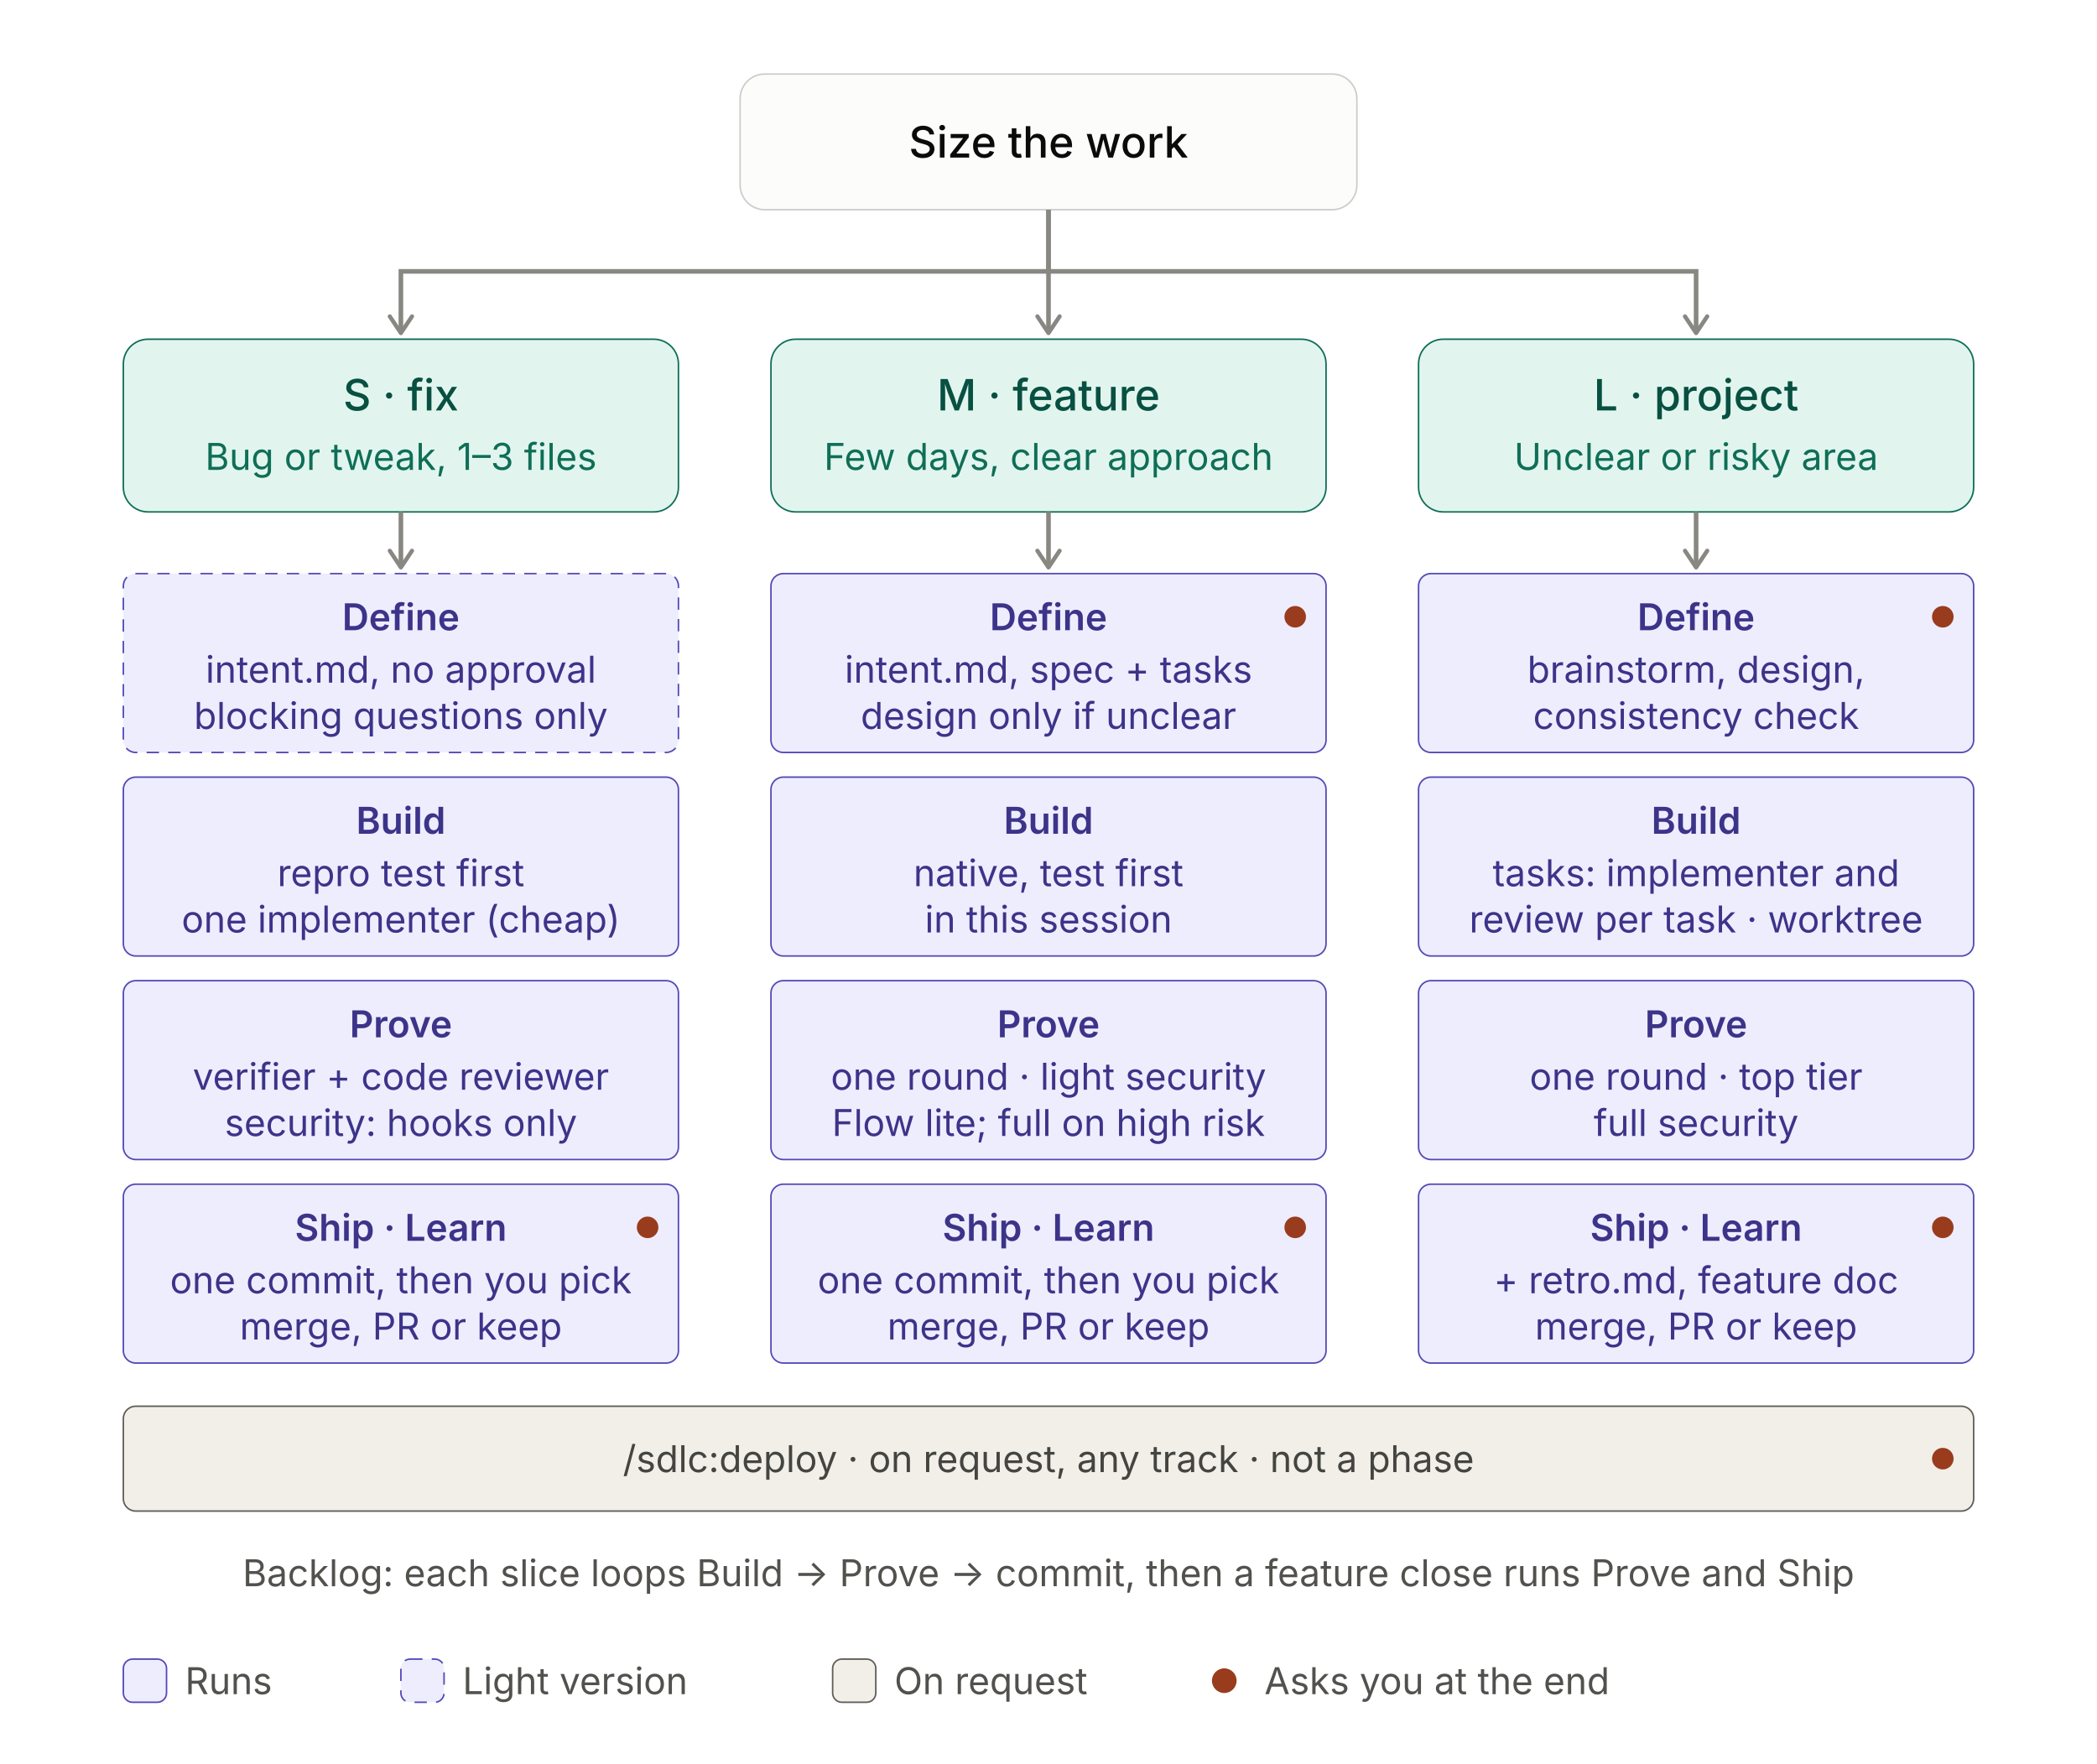
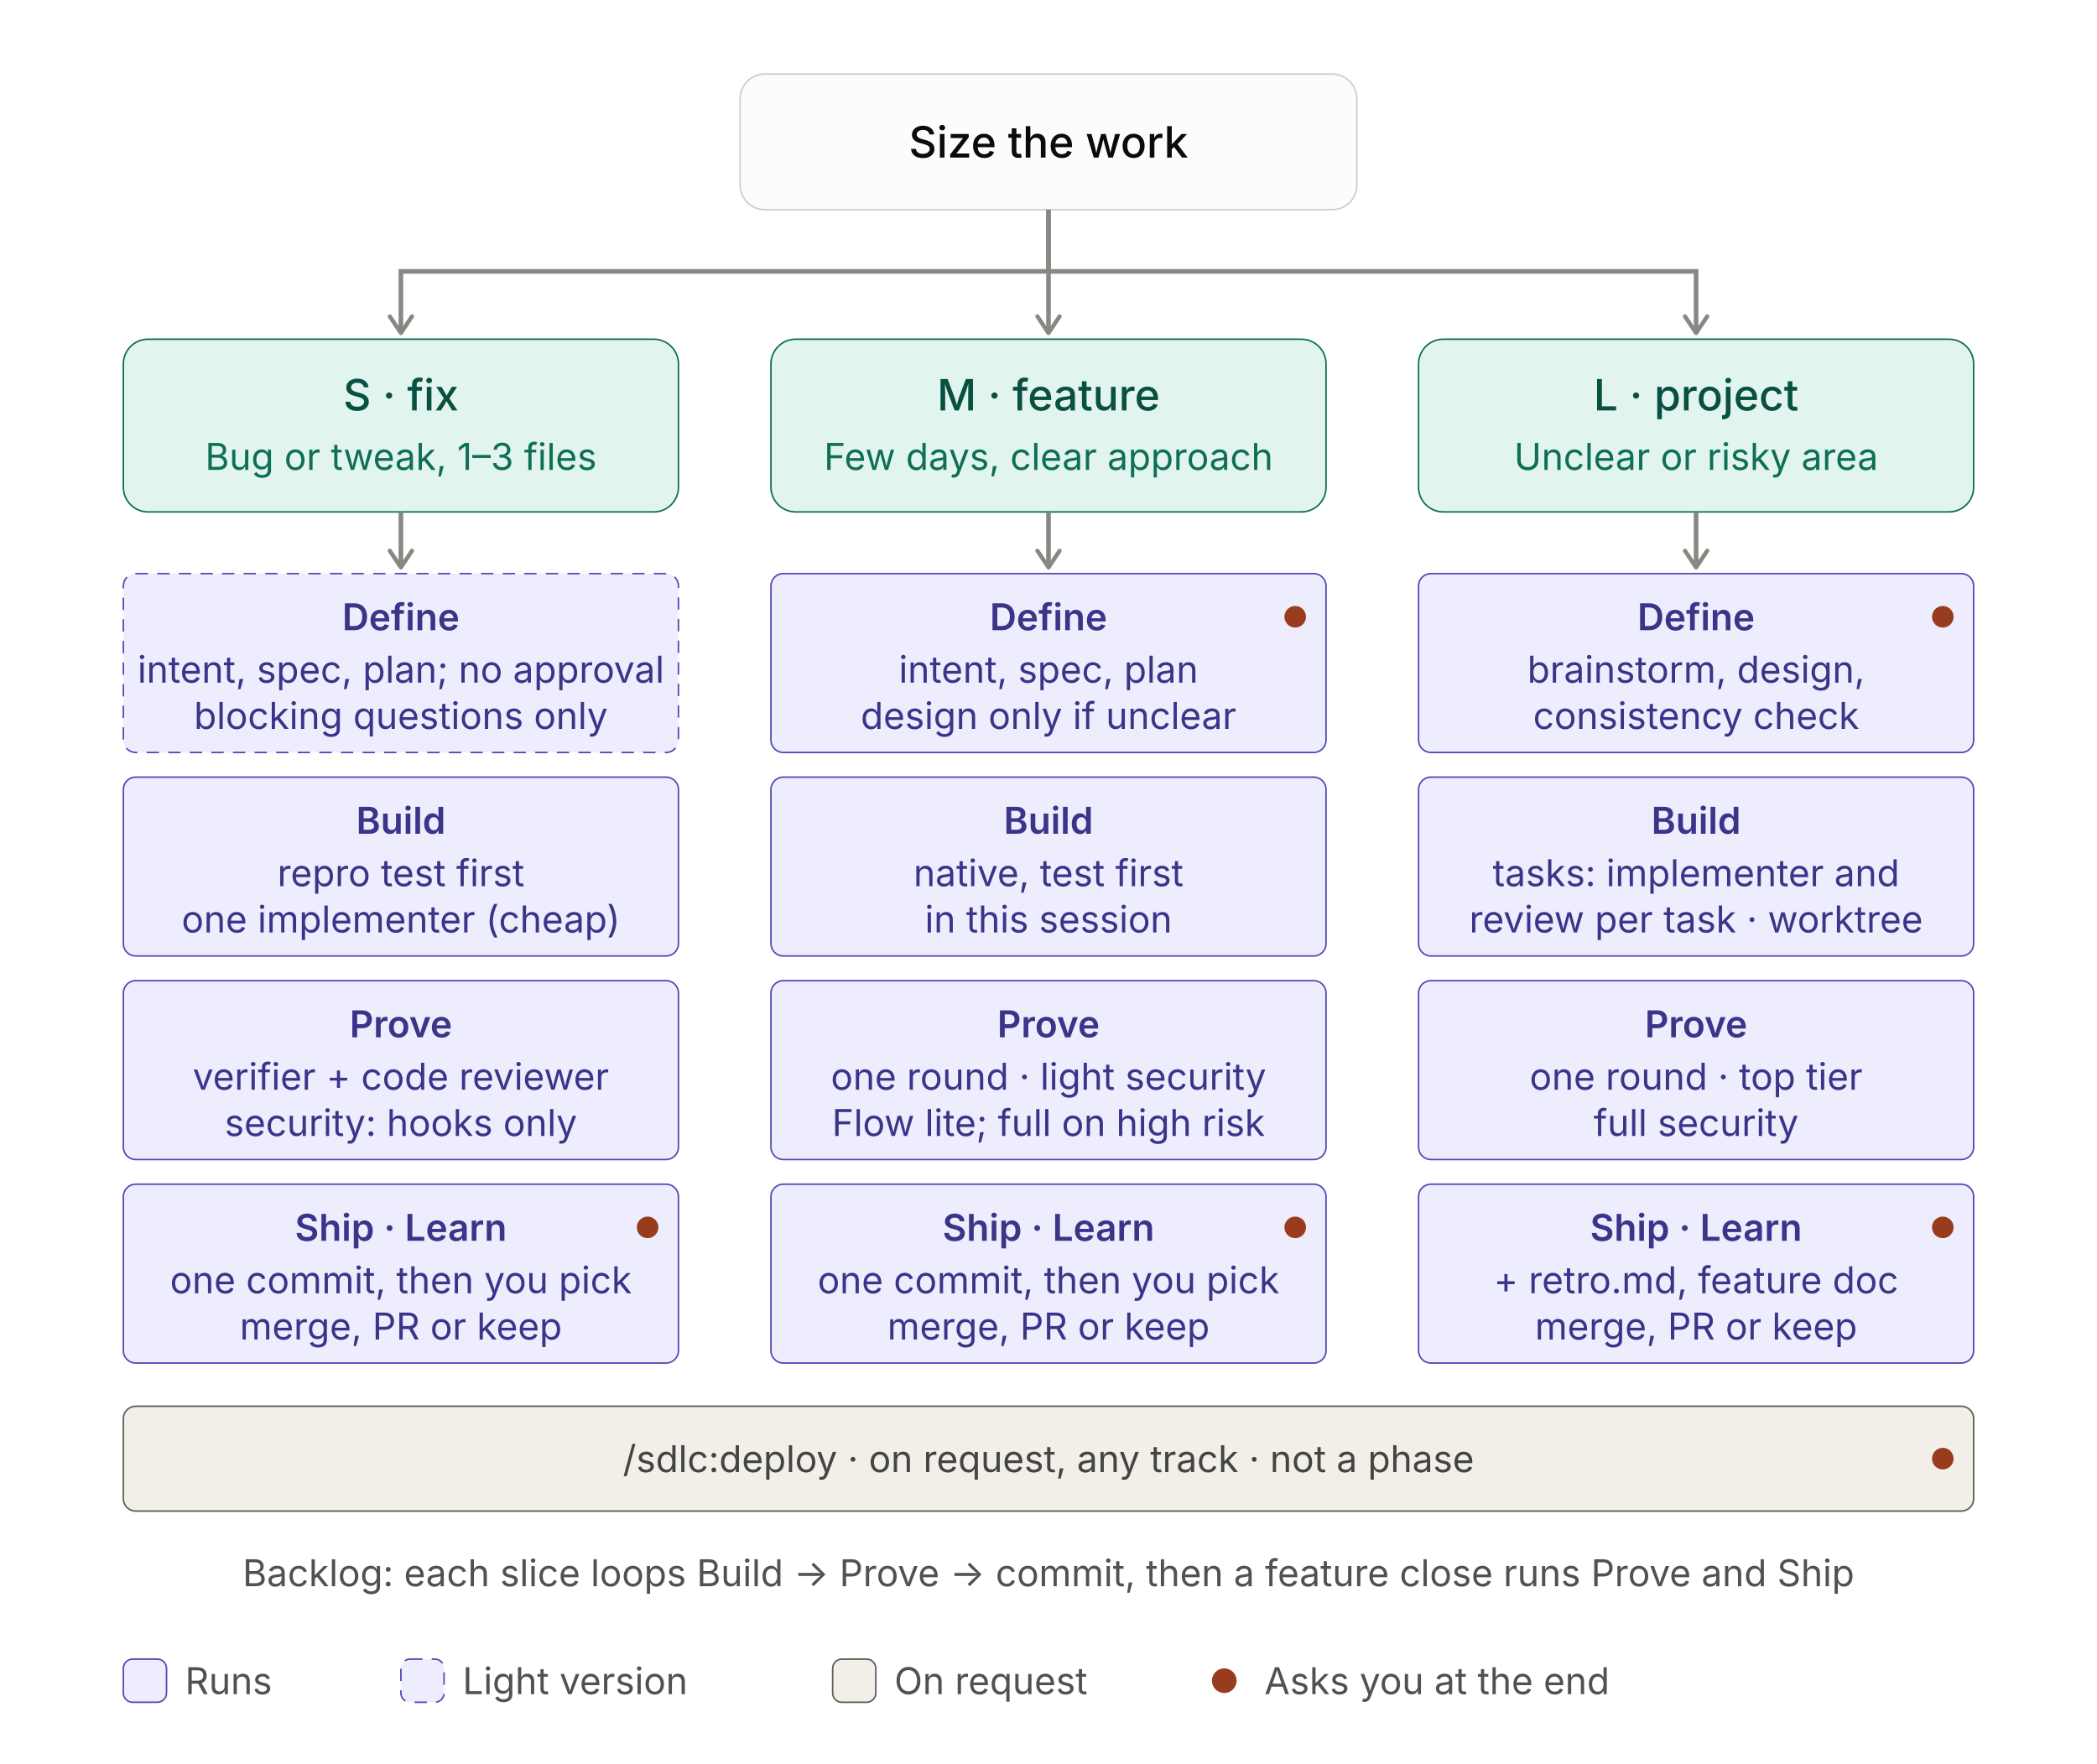
<svg xmlns="http://www.w3.org/2000/svg" width="100%" viewBox="0 0 680 572" role="img">
  <style>
text{font-family:anthropic-sans,-apple-system,"system-ui","Segoe UI",sans-serif;text-anchor:middle;dominant-baseline:central}
.a{fill:none;stroke:#898781;stroke-width:1.5}
.t{font-size:14px;font-weight:500}.s{font-size:12px}.r{font-size:12px}
.l{font-size:12px;fill:#52514e}.l[text-anchor=start]{text-anchor:start}
rect{stroke-width:.5}
.neutral rect{fill:#fcfcfb;stroke:rgba(11,11,11,.2)}.neutral .t{fill:#0b0b0b}
.head rect{fill:#e1f5ee;stroke:#0f6e56}.head .t{fill:#085041}.head .s{fill:#0f6e56}
.run rect{fill:#eeedfe;stroke:#534ab7}.run .r{fill:#3c3489}
.light rect{fill:#eeedfe;stroke:#534ab7;stroke-dasharray:4 3}.light .r{fill:#3c3489}
.opt rect{fill:#f1efe8;stroke:#5f5e5a}.opt .r{fill:#444441}
.skip rect{fill:none;stroke:rgba(11,11,11,.2);stroke-dasharray:4 3}.skip .r{fill:#898781}
.dot{fill:#993c1d}
@media (prefers-color-scheme:dark){
.a{stroke:#a09e96}.l{fill:#aaa8a2}
.neutral rect{fill:#262624;stroke:rgba(255,255,255,.2)}.neutral .t{fill:#f0efea}
.head rect{fill:#0c3228;stroke:#5ac8a5}.head .t{fill:#aae6d4}.head .s{fill:#5ac8a5}
.run rect,.light rect{fill:#26244a;stroke:#a098f0}.run .r,.light .r{fill:#cecbfa}
.opt rect{fill:#2e2d2a;stroke:#a09e96}.opt .r{fill:#d3d1c7}
.skip rect{stroke:rgba(255,255,255,.2)}.skip .r{fill:#8a8881}
.dot{fill:#e68c6e}
}</style>
  <defs>
    <marker id="arrow" viewBox="0 0 10 10" refX="8" refY="5" markerWidth="6" markerHeight="6" orient="auto-start-reverse">
      <path d="M2 1L8 5L2 9" fill="none" stroke="context-stroke" stroke-width="1.5" stroke-linecap="round" stroke-linejoin="round" />
    </marker>
  </defs>
  <g class="neutral">
    <rect x="240" y="24" width="200" height="44" rx="8" />
    <text class="t" x="340" y="46">Size the work</text>
  </g>
  <path class="a" marker-end="url(#arrow)" d="M340 68 L340 88 L130 88 L130 108" />
  <line class="a" marker-end="url(#arrow)" x1="340" y1="68" x2="340" y2="108" />
  <path class="a" marker-end="url(#arrow)" d="M340 88 L550 88 L550 108" />
  <g class="head">
    <rect x="40" y="110" width="180" height="56" rx="8" />
    <text class="t" x="130.0" y="128">S · fix</text>
    <text class="s" x="130.0" y="148">Bug or tweak, 1–3 files</text>
  </g>
  <line class="a" marker-end="url(#arrow)" x1="130.0" y1="166" x2="130.0" y2="184" />
  <g class="light">
    <rect x="40" y="186" width="180" height="58" rx="4" />
    <text class="r" x="130.0" y="200" font-weight="600">Define</text>
-     <text class="r" x="130.0" y="217">intent.md, no approval</text>
+     <text class="r" x="130.0" y="217">intent, spec, plan; no approval</text>
    <text class="r" x="130.0" y="232">blocking questions only</text>
  </g>
  <g class="run">
    <rect x="40" y="252" width="180" height="58" rx="4" />
    <text class="r" x="130.0" y="266" font-weight="600">Build</text>
    <text class="r" x="130.0" y="283">repro test first</text>
    <text class="r" x="130.0" y="298">one implementer (cheap)</text>
  </g>
  <g class="run">
    <rect x="40" y="318" width="180" height="58" rx="4" />
    <text class="r" x="130.0" y="332" font-weight="600">Prove</text>
    <text class="r" x="130.0" y="349">verifier + code reviewer</text>
    <text class="r" x="130.0" y="364">security: hooks only</text>
  </g>
  <g class="run">
    <rect x="40" y="384" width="180" height="58" rx="4" />
    <text class="r" x="130.0" y="398" font-weight="600">Ship · Learn</text>
    <text class="r" x="130.0" y="415">one commit, then you pick</text>
    <text class="r" x="130.0" y="430">merge, PR or keep</text>
    <circle class="dot" cx="210" cy="398" r="3.5" />
  </g>
  <g class="head">
    <rect x="250" y="110" width="180" height="56" rx="8" />
    <text class="t" x="340.0" y="128">M · feature</text>
    <text class="s" x="340.0" y="148">Few days, clear approach</text>
  </g>
  <line class="a" marker-end="url(#arrow)" x1="340.0" y1="166" x2="340.0" y2="184" />
  <g class="run">
    <rect x="250" y="186" width="180" height="58" rx="4" />
    <text class="r" x="340.0" y="200" font-weight="600">Define</text>
-     <text class="r" x="340.0" y="217">intent.md, spec + tasks</text>
+     <text class="r" x="340.0" y="217">intent, spec, plan</text>
    <text class="r" x="340.0" y="232">design only if unclear</text>
    <circle class="dot" cx="420" cy="200" r="3.5" />
  </g>
  <g class="run">
    <rect x="250" y="252" width="180" height="58" rx="4" />
    <text class="r" x="340.0" y="266" font-weight="600">Build</text>
    <text class="r" x="340.0" y="283">native, test first</text>
    <text class="r" x="340.0" y="298">in this session</text>
  </g>
  <g class="run">
    <rect x="250" y="318" width="180" height="58" rx="4" />
    <text class="r" x="340.0" y="332" font-weight="600">Prove</text>
    <text class="r" x="340.0" y="349">one round · light security</text>
    <text class="r" x="340.0" y="364">Flow lite; full on high risk</text>
  </g>
  <g class="run">
    <rect x="250" y="384" width="180" height="58" rx="4" />
    <text class="r" x="340.0" y="398" font-weight="600">Ship · Learn</text>
    <text class="r" x="340.0" y="415">one commit, then you pick</text>
    <text class="r" x="340.0" y="430">merge, PR or keep</text>
    <circle class="dot" cx="420" cy="398" r="3.5" />
  </g>
  <g class="head">
    <rect x="460" y="110" width="180" height="56" rx="8" />
    <text class="t" x="550.0" y="128">L · project</text>
    <text class="s" x="550.0" y="148">Unclear or risky area</text>
  </g>
  <line class="a" marker-end="url(#arrow)" x1="550.0" y1="166" x2="550.0" y2="184" />
  <g class="run">
    <rect x="460" y="186" width="180" height="58" rx="4" />
    <text class="r" x="550.0" y="200" font-weight="600">Define</text>
    <text class="r" x="550.0" y="217">brainstorm, design,</text>
    <text class="r" x="550.0" y="232">consistency check</text>
    <circle class="dot" cx="630" cy="200" r="3.5" />
  </g>
  <g class="run">
    <rect x="460" y="252" width="180" height="58" rx="4" />
    <text class="r" x="550.0" y="266" font-weight="600">Build</text>
    <text class="r" x="550.0" y="283">tasks: implementer and</text>
    <text class="r" x="550.0" y="298">review per task · worktree</text>
  </g>
  <g class="run">
    <rect x="460" y="318" width="180" height="58" rx="4" />
    <text class="r" x="550.0" y="332" font-weight="600">Prove</text>
    <text class="r" x="550.0" y="349">one round · top tier</text>
    <text class="r" x="550.0" y="364">full security</text>
  </g>
  <g class="run">
    <rect x="460" y="384" width="180" height="58" rx="4" />
    <text class="r" x="550.0" y="398" font-weight="600">Ship · Learn</text>
    <text class="r" x="550.0" y="415">+ retro.md, feature doc</text>
    <text class="r" x="550.0" y="430">merge, PR or keep</text>
    <circle class="dot" cx="630" cy="398" r="3.5" />
  </g>
  <g class="opt">
    <rect x="40" y="456" width="600" height="34" rx="4" />
    <text class="r" x="340" y="473">/sdlc:deploy · on request, any track · not a phase</text>
    <circle class="dot" cx="630" cy="473" r="3.5" />
  </g>
  <text class="l" x="340" y="510">Backlog: each slice loops Build → Prove → commit, then a feature close runs Prove and Ship</text>
  <g class="run">
    <rect x="40" y="538" width="14" height="14" rx="3" />
  </g>
  <text class="l" text-anchor="start" x="60" y="545">Runs</text>
  <g class="light">
    <rect x="130" y="538" width="14" height="14" rx="3" />
  </g>
  <text class="l" text-anchor="start" x="150" y="545">Light version</text>
  <g class="opt">
    <rect x="270" y="538" width="14" height="14" rx="3" />
  </g>
  <text class="l" text-anchor="start" x="290" y="545">On request</text>
  <circle class="dot" cx="397" cy="545" r="4" />
  <text class="l" text-anchor="start" x="410" y="545">Asks you at the end</text>
</svg>
